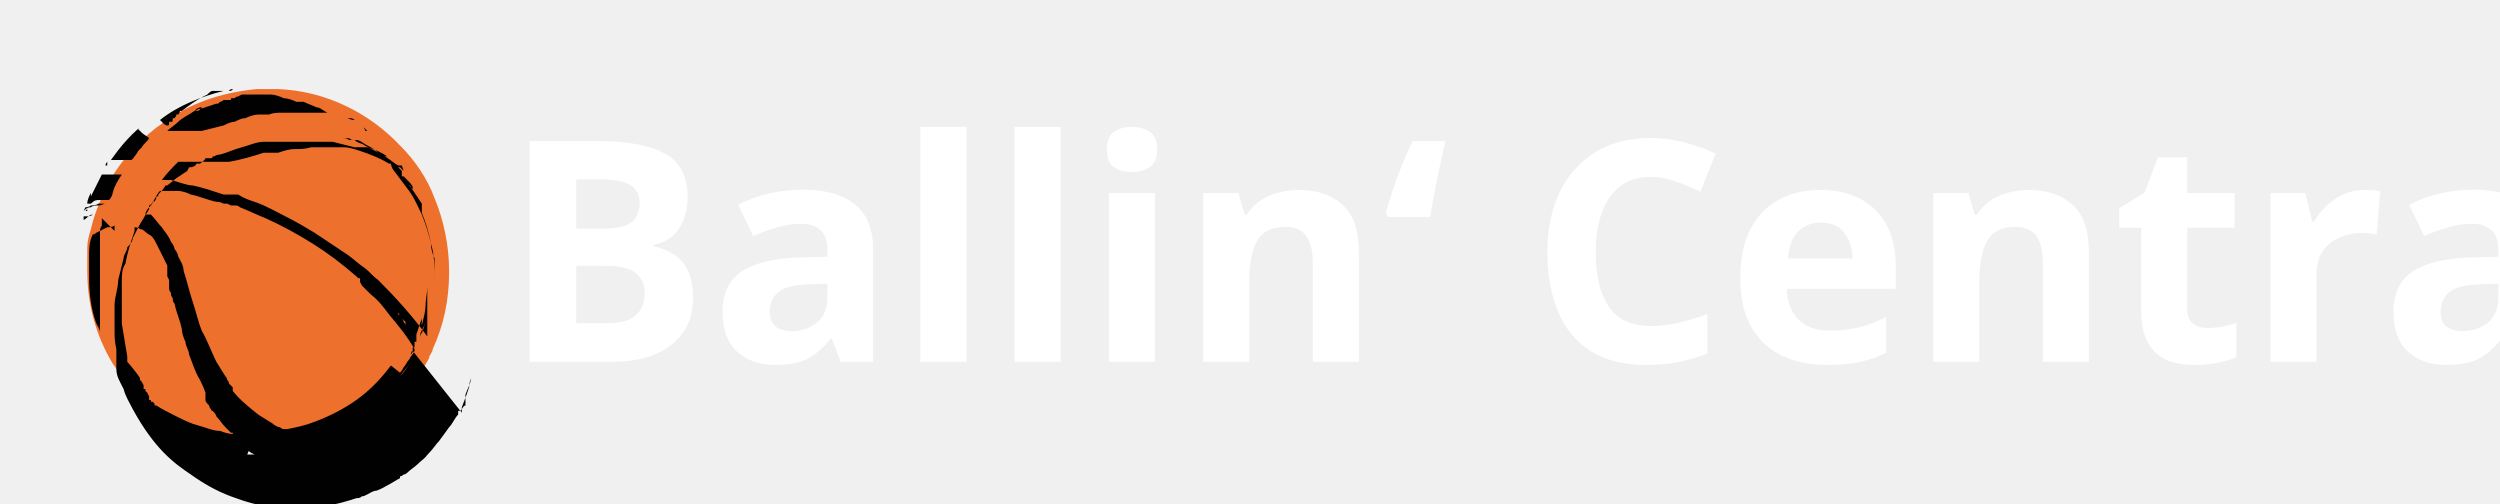
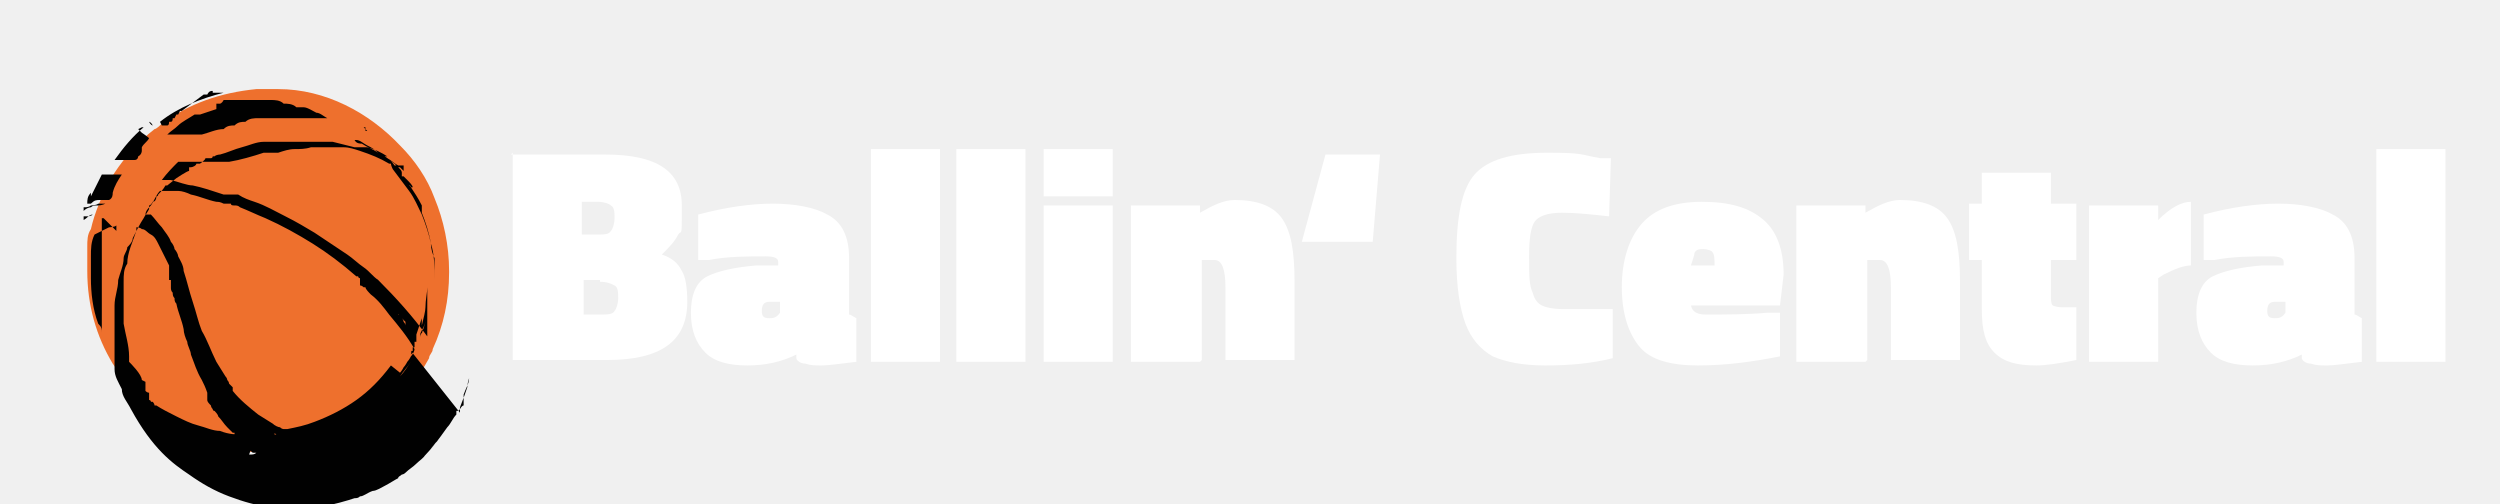
<svg xmlns="http://www.w3.org/2000/svg" version="1.1" viewBox="0 0 137.5 27.7">
  <defs>
    <style>
      .cls-1 {
-         fill: #ee702d;
+         fill: #010101;
      }

      .cls-2 {
        fill: #fff;
-         font-family: TitilliumWeb-Black, 'Titillium Web';
-         font-size: 17px;
-         font-weight: 800;
      }

      .cls-3 {
-         fill: #010101;
+         fill: #ee702d;
+       }
+ 
+       .cls-4 {
+         isolation: isolate;
      }
    </style>
  </defs>
  <g>
    <g id="Ebene_1">
-       <g>
-         <path class="cls-1" d="M24.7,15c0,1.5-.3,2.9-.9,4.2,0,.2-.2.3-.2.5-1.2,2.2-3.1,3.9-5.4,4.7,0,0,0,0,0,0-.4.1-.8.3-1.2.3-.7.2-1.4.2-2.2.2-3.2,0-6.1-1.5-7.9-3.9-.2-.3-.5-.7-.7-1-.9-1.5-1.4-3.2-1.4-5.1s0-.9,0-1.3c0-.3.1-.7.2-1h0c.2-.9.6-1.8,1-2.6,0-.2.2-.3.3-.5.6-.9,1.3-1.7,2.2-2.4.1-.1.3-.2.4-.3,1.5-1.1,3.2-1.7,5.2-1.9.2,0,.4,0,.7,0s.4,0,.5,0c2.6.1,5,1.3,6.7,3.1h0c.8.8,1.5,1.8,1.9,2.9,0,0,0,0,0,0,.5,1.2.8,2.6.8,4Z" />
+       <g id="Ebene_1-2" data-name="Ebene_1">
        <g>
-           <path class="cls-3" d="M23.7,16s0,0,0,0c0,0,0,0,0,0,0,0,0,0,0,0Z" />
-           <path class="cls-3" d="M23.7,16s0,0,0,0c0,0,0,0,0,0h0Z" />
-           <path class="cls-3" d="M23.7,16.2s0,0,0,0c0,0,0,0,0,0,0,0,0,0,0,0,0,0,0,0,0,0Z" />
-           <path class="cls-3" d="M20.5,7.4s0,0,0,0c0,0,0,0,0,0ZM20,7c0,0,.1.1.2.2,0,0,0,0,0,0,0,0,0,0-.1,0,0,0,0,0,0,0ZM19.1,6.5s0,0,0,0c0,0,0,0,.1,0,0,0,0,0,0,0,0,0,0,0,0,0,0,0,0,0,0,0,0,0,0,0,.1,0,0,0,.1,0,.2.1,0,0,0,0,0,0,0,0,0,0,0,0,0,0,0,0,0,0,0,0,0,0-.1,0,0,0,0,0,0,0,0,0,0,0,0,0,0,0,0,0,0,0,0,0,0,0,0,0,0,0,0,0,0,0,0,0,0,0,0,0,0,0,0,0,0,0ZM22.1,17.5s0,0,.2.2c0,0,0,0,0,0,0,0,0,0,0,.1,0,0,0,0,0,.1,0,0,0,0,0,0,0,0,0,0,0,0,0,0,0,0,0,0,0,0,0,0,0,0,0,0,0,0,0,0,0,0,0-.1-.1-.2,0,0,0-.1-.1-.2,0-.1-.1-.2-.2-.2,0,0,0-.1,0-.1,0,0,0,0,0,0ZM8.2,9c0,0-.1,0-.2,0,0,0,0,0,0,0h0s.2,0,.2,0ZM13.1,4.8s0,0,0,0h0c0,0,.1,0,.2,0,0,0,0,0,0,0,0,0,0,0-.1,0,0,0-.1,0-.2,0,0,0-.1,0-.2,0,0,0,0,0,0,0,0,0,0,0,.1,0,0,0,0,0,.1,0ZM12.8,4.9s0,0,0,0c0,0-.2,0-.2.1,0,0,.2,0,.2-.1ZM11.9,5.7h.1c0,0,0,0,.1-.1,0,0,.1,0,.2-.1h.1c0,0,.1,0,.1,0h.2c0-.1,0-.1.1-.1h.1c0,0,.1-.1.2-.1,0,0,0,0,.2-.1,0,0,0,0-.2,0,0,0,0,0,0,0,0,0,0,0,0,0,0,0-.1,0-.2,0,0,0,0,0,0,0,0,0,0,0,0,0,0,0-.1,0-.2,0,0,0,0,0,0,0,0,0,0,0,0,0,0,0-.1,0-.2,0,0,0,0,0,0,0,0,0,0,0,0,0h0c0,0,0,0,0,0,0,0,0,0,0,0,0,0,.1,0,.2,0,0,0,0,0,0,0,0,0,0,0,0,0,0,0,.1,0,.2,0,0,0,0,0,0,0,0,0,0,0,0,0,0,0,.1,0,.2,0,0,0,0,0,0,0,0,0,0,0,0,0,0,0,.1,0,.2,0,0,0,0,0,0,0,0,0,0,0,.1,0,0,0,0,0,0,0,0,0,0,0,0,0,.1,0,.2,0,.4,0,.2,0,.5,0,.7,0h0s0,0,0,0h0s0,0,0,0h0s.2,0,.2,0h.2c.2,0,.5.1.7.2.2,0,.5.1.7.2h0s0,0,0,0h0s.2,0,.2,0h.2c0,0,0,0,0,0h0c.2.1.5.2.7.3.2,0,.4.2.6.3-.1,0-.3,0-.4,0-.3,0-.5,0-.8,0h0s0,0,0,0c0,0-.1,0-.2,0-.1,0-.3,0-.4,0-.3,0-.5,0-.7,0-.2,0-.5,0-.7.1h0s0,0,0,0c0,0-.1,0-.2,0-.1,0-.2,0-.4,0-.2,0-.5.1-.7.2-.2,0-.4.1-.6.2-.2,0-.4.1-.6.2-.4.1-.8.2-1.2.3-.2,0-.4,0-.6,0-.2,0-.4,0-.6,0-.2,0-.5,0-.7,0,0,0,0,0,0,0,.2-.2.4-.3.6-.5.2-.2.6-.4.9-.6,0,0,0,0,.1,0,0,0,0,0,0,0,0,0,0,0,0,0,0,0,.2,0,.2-.1,0,0,0,0,0,0,0,0,0,0,0,0,0,0,0,0,0,0,0,0,.1,0,.1-.1,0,0-.2,0-.3.1h0s0,0,0,0h0s-.1.1-.1.1c0,0,.1,0,.2-.1,0,0,0,0,0,0h.1ZM11.7,5s0,0,0,0c-.1,0-.2.1-.3.2,0,0,0,0,0,0h0s-.2.1-.2.1c-.4.2-.8.5-1.2.8h-.1c0,.1-.1.2-.1.2h-.1c0,.1-.1.2-.1.2h-.1c0,.2,0,.2-.1.2h-.1c0,.2,0,.2-.1.2h0s0,0,0,0c0,0-.1,0-.2-.1,0,0,0,0-.1-.1,0,0,0,0-.1-.1,0,0,0,0,0,0,1-.8,2.3-1.3,3.5-1.6ZM8.2,6.7c0,0,.1.1.2.2,0,0-.1-.1-.2-.2,0,0,0,0,0,0ZM7.6,7.1s0,0,0,0c0,0,.1.1.2.2.1.1.3.2.4.3-.1.2-.3.3-.4.5,0,0,0,0-.1.1,0,0,0,0-.1.1,0,0-.1.2-.2.3,0,0-.1.2-.2.2-.3,0-.7,0-1,0,0,0,0,0,0,0,0,0,0,0-.1,0,.5-.7,1-1.3,1.6-1.8ZM6,8.9c.2,0,.5,0,.7,0,.1,0,.3,0,.4,0,0,0,0,0,0,0,0,0,0,0,0,0-.1,0-.2,0-.4,0-.3,0-.5,0-.8,0,0,0,0,0,0,0ZM5.9,9s0,0,0,0c0,0,0,0,0,0,0,0,0,0,0,0ZM5.9,9.1s0,0,0,0c.2,0,.3,0,.5,0,0,0,0,0,0,0,0,0-.2,0-.5,0,0,0,0,0,0,0,0,0,0,0,0,0,.2,0,.5,0,.7,0-.4,0-.6,0-.8,0,0,0,0-.1.1-.2ZM5.7,9.4s0,0,0,0c0,0,0,0,0,0,0,0,0,0,0,0ZM5,10.8c.2-.4.4-.8.6-1.2.1,0,.3,0,.4,0,.2,0,.5,0,.7,0,0,0,0,0,0,0-.2.3-.4.6-.5,1,0,.1-.1.3-.2.4,0,0-.2,0-.2,0,0,0,.1,0,.2,0,0,0,0,0,0,0,0,0,0,0,0,0-.2,0-.3,0-.5,0-.2,0-.3,0-.5.2,0,0-.1,0-.2,0,0-.2.1-.4.2-.6ZM4.7,11.4c0,0,.2,0,.3-.1.1,0,.3,0,.4-.1.1,0,.3,0,.4,0h0c-.1,0-.2.1-.4.1-.1,0-.3,0-.4.1-.1,0-.2,0-.4.2,0,0,0,0,0,0ZM4.7,11.6s0,0,.1,0c0,0,0,0,0,0,0,0,0,0,0,0,0,0,0,0,0,0,0,0,0,0,0,0,0,0,0,0,0-.1ZM4.6,11.9c0,0,.1,0,.2,0,0,0,.2,0,.3-.1-.2,0-.3.2-.5.3,0,0,0,0,0,0ZM5.6,19.2h0c0-.1,0-.1,0-.1,0,0,0-.2,0-.2,0,0,0,0,0,0,0,0,0,0,0,0,0,0,0,0,0,0,0,0,0,0,0,0,0,0,0,0,0,0,0,0,0,0,0,0,0,0,0,.1,0,.2,0,0,0,0,0,.1h0ZM5.6,12h0c0,0,0,.2,0,.2v.2c0,0-.1.2-.1.2h0c0,0,0,.2,0,.2v.2s0,.2,0,.2h0c0,0,0,.2,0,.2v.2s0,.2,0,.2h0c0,0,0,.2,0,.2v.2s0,.2,0,.2h0c0,0,0,.2,0,.2v.2s0,.2,0,.2h0c0,0,0,.2,0,.2v.2s0,.2,0,.2h0c0,0,0,.2,0,.2,0,.1,0,.2,0,.4v.2c0,0,0,.1,0,.2,0,.5,0,1,0,1.4,0,0,0,.2,0,.3,0-.2-.1-.3-.2-.5-.3-.8-.4-1.7-.4-2.5,0-.2,0-.4,0-.6,0-.2,0-.4,0-.6,0-.4,0-.8.2-1.2,0,0,.1,0,.2-.1.2-.1.4-.2.6-.3.1,0,.3,0,.4-.1h0c0,.1,0,.3,0,.3ZM14,23.9c-.2,0-.4,0-.6,0-.4,0-.8,0-1.3-.2-.4,0-.8-.2-1.2-.3-.4-.1-.8-.3-1.2-.5-.4-.2-.8-.4-1.1-.6h0c0,0,0,0,0,0h-.1c0,0,0-.1,0-.1h0s-.1-.1-.1-.1c0,0,0,0-.1,0h0c0,0,0,0,0-.1h-.1c0-.1,0-.2,0-.2h0c0,0-.1-.2-.1-.2,0,0,0,0-.1-.1h0c0,0,0,0,0-.1h-.1c0-.1,0-.2,0-.2h0c0,0-.1-.2-.1-.2,0,0,0,0-.1-.1h0c0,0,0,0,0-.1-.1-.2-.6-.8-.7-.9,0,0,0,0,0,0,0,0,0-.2,0-.3,0-.2,0,0,0,0-.1-.6-.2-1.2-.3-1.8,0,0,0,0,0-.1,0,0,0,0,0-.1,0,0,0-.2,0-.2,0,0,0-.2,0-.2h0c0-.2,0-.2,0-.2,0,0,0-.2,0-.2,0,0,0-.2,0-.2h0c0-.1,0-.2,0-.2h0c0-.2,0-.2,0-.2v-.2c0,0,0-.2,0-.2,0,0,0,0,0-.1h0c0-.2,0-.2,0-.2h0c0-.4,0-.7.2-1,.1-.6.3-1.2.5-1.8,0,0,0-.1,0-.2,0,0,0,0,0,0,0,0,0,0,0,0h0s0,0,0,0c0,0,.2,0,.3.1.2,0,.3.2.5.3.2.1.3.3.4.5.1.2.2.4.3.6.1.2.2.4.3.6,0,0,0,.1,0,.2,0,0,0,.1,0,.2v.2c0,0,.1.2.1.2h0c0,0,0,.2,0,.2,0,0,0,.1,0,.2,0,.1,0,.2.1.3,0,.1,0,.2.1.3,0,.1,0,.2.1.3.1.5.3.9.4,1.4,0,.2.1.5.2.7,0,.2.2.5.2.7.2.5.3.9.6,1.4.1.2.2.4.3.7h0c0,.1,0,.1,0,.2,0,0,0,.1,0,.2,0,.1.1.2.2.3,0,0,0,.1.1.2,0,0,0,.1.1.1,0,0,.2.2.2.3.2.2.3.4.5.6,0,0,.2.2.3.3h.1c0,.1,0,.2,0,.2h0s0,0,0,0c0,0,.2.2.3.2h.1c0,.1,0,.2,0,.2h0c.2.2.4.3.6.5,0,0,.2.1.2.1-.1,0-.2,0-.4,0ZM15.1,23.8s0,0,0,0c0,0,0,0,0,0,0,0-.1,0-.1,0,0,0,0,0,0,0,0,0,.1,0,.2.1,0,0,.1,0,.2,0,0,0,0,0,0,0,0,0,0,0-.1,0ZM21.5,20.1h0s0,0,0,0h0c-.6.8-1.2,1.4-1.9,1.9-.7.5-1.5.9-2.3,1.2h0c-.5.2-1,.3-1.5.4-.2,0,0,0,0,0,0,0-.1,0-.2,0,0,0-.1,0-.2-.1-.1,0-.3-.1-.4-.2-.3-.2-.5-.3-.8-.5-.5-.4-1-.8-1.4-1.3h0c0-.1,0-.2,0-.2,0,0-.1-.1-.2-.2,0,0,0-.1-.1-.2,0,0,0-.1-.1-.2-.2-.3-.3-.5-.5-.8-.3-.6-.5-1.2-.8-1.7-.2-.5-.3-1-.5-1.6-.2-.6-.3-1.1-.5-1.7,0-.3-.2-.6-.3-.8,0-.1-.1-.3-.2-.4,0-.1-.1-.3-.2-.4-.1-.3-.3-.5-.5-.8-.2-.2-.4-.5-.6-.7,0,0,0,0-.1,0,0,0,0,0,0,0,0,0,0,0,0,0,0,0,0,0-.1,0,0,0,0,0-.1,0,0,0,0,0,0,0,0,0,0,0,0,0,0,0,0,0,0,0,0,0,0,0,0,0,0,0,0,0,0,0,0,0,0,0,0,0,0,0,0,0,0,0,0,0,0,0,0,0,0,0,0,0,0,0,0,0,0,0,0,0,0,0,0,0,0,0,0,0,0,0,0,0,0-.2.2-.4.3-.5.2-.3.3-.6.5-.8h0s0,0,0,0h0s.2,0,.2,0h.2s0,0,0,0h0c0,0,.1,0,.2,0,.1,0,.2,0,.4,0,.2,0,.5.1.7.2.5.1.9.3,1.4.4.1,0,.2,0,.4.1h.2c0,0,.2.1.2.1h0s0,0,0,0c0,0,.1,0,.2,0,.1,0,.2,0,.3.1.5.2.9.4,1.4.6.9.4,1.8.9,2.6,1.4.8.5,1.6,1.1,2.4,1.8,0,0,0,0,.1.1h.1c0,.1,0,.2,0,.2h0c0,0,.1.2.1.2,0,0,0,0,.1.1,0,0,0,0,.1.1,0,0,.2.2.3.3.4.3.7.7,1,1.1.5.6,1,1.2,1.4,1.9,0,0,0,0,0,.1,0,0-.1.2-.2.3,0,0-.1.2-.2.3,0,0-.1.2-.2.3,0,0-.1.2-.2.3h0ZM22.8,18.6s0,0,0,0c0,0,0,0,0,0,0,0,0,0,0,0,0,0,0,0,0,0ZM22.7,19.3c0,0,0,.1-.1.2,0,0,0,0,0,.1,0,0,0,0,0,.1,0,0,0,0,0,.1,0,0,0,0,0,.1-.2.3-.4.6-.6.8h0c.2-.3.4-.5.6-.8,0,0,0,0,0-.1,0,0,0,0,0-.1,0,0,0,0,0-.1,0,0,0,0,0-.1,0,0,0-.2.1-.2v-.2c.1,0,.1,0,.1,0,0,0,0,0,0,0h0c0,0,0-.1,0-.1,0,0,0,0,0,0v-.2c0,0,0,0,.1,0,0,0,0,0,0-.1,0,0,0,0,0-.1,0,0,0,0,0-.1,0,0,0,0,0-.1.1-.3.2-.6.3-.9,0,0,0,0,0,0,0,0,0,0,0,0,0,0,0,0,0-.1,0,0,0,0,0,0,0,0,0,0,0,0,0,0,0-.1,0-.2,0,0,0-.1,0-.2,0,0,0,0,0-.1,0,0,0,0,0,0,0,0,0,.2,0,.2,0,0,0,0,0,0,0,0,0,0,0,0,0,0,0,.1,0,.2,0,0,0,0,0,0,0,0,0,0,0,0,0,0,0,0,0,0,0,0,0,.1,0,.2,0,0,0,.1,0,.2,0,0,0,.1,0,.2,0,.1,0,.2,0,.3,0,0,0,0,0,.1,0,0,0,0,0,.1,0,0,0,0,0,.1,0,0,0,0,0,.1,0,0,0,0,0,0,0,0,0,0,0,0,0,0,0-.1,0-.2,0-.2.2-.5.2-.8,0,0,0-.1,0-.2,0,0,0,0,0,.2,0,.3-.2.5-.3.8,0,0,0,.1,0,.2v.2c0,0,0,0,0,0,0,0,0,0,0,0,0,0,0,0,0,0,0,0,0-.1,0-.2,0,0,0,0,0,0,0,0,0,0,0,0,0,0,0,0,0,0,0-.1,0-.2.1-.3,0,0,0-.1,0-.2,0,0,0-.1,0-.2.1-.4.2-.8.2-1,0,0,0-.1,0-.2,0,0,0,0,0,0,0,0,0,0,0,0,0,0,0-.1,0-.1,0,0,0,0,0-.1,0-.1,0-.2,0-.2,0,0,0,0,0,0,0,0,0,0,0,0,0,0,0,.1,0,.1,0,0,0,.2,0,.2,0,0,0,0,0,0,0,0,0,0,0,0,0,0,0,0,0,.1,0,0,0,.1,0,.2,0-.4.1-.8.1-1.1,0,0,0,0,0-.1,0,0,0,0,0-.1,0,0,0,0,0-.1,0,0,0,0,0-.1,0,0,0-.1,0-.2,0,0,0-.1,0-.2,0,0,0,0,0-.1,0,0,0,0,0,0,0,0,0,0,0,0,0,.1,0,.4,0,1h0c0,0,0,.2,0,.2v.2c0,0,0,.1,0,.2,0,0,0,.1,0,.2v.2s0,0,0,0h0c0,0,0,.2,0,.2h0c0,0,0,0,0,0v.2c0,0,0,.1,0,.2,0,0,0,.1,0,.2v.2c0,0,0,0,0,0h0c0,0,0,.2,0,.2v.2c0,0,0,0,0,0h0c0,0,0,.2,0,.2-.8-1.1-1.7-2.1-2.7-3.1-.3-.2-.5-.5-.8-.7-.3-.2-.6-.5-.9-.7-.6-.4-1.2-.8-1.8-1.2-.5-.3-1-.6-1.6-.9-.6-.3-1.1-.6-1.7-.8-.3-.1-.6-.2-.9-.4,0,0-.1,0-.2,0,0,0,0,0-.1,0,0,0,0,0-.1,0,0,0-.1,0-.2,0,0,0-.1,0-.2,0-.6-.2-1.2-.4-1.7-.5-.3,0-.8-.2-1.2-.3-.2,0-.4,0-.5,0,.3-.4.6-.7.9-1,.1,0,.2,0,.3,0,.2,0,.3,0,.5,0,.2,0,.3,0,.5,0,.2,0,.3,0,.5,0,.2,0,.3,0,.5,0,.2,0,.3,0,.5,0,.6-.1,1.3-.3,1.9-.5h.1s.1,0,.1,0c0,0,.2,0,.2,0,0,0,.2,0,.2,0h.2c.3-.1.6-.2.9-.2.3,0,.6,0,.9-.1.3,0,.6,0,.9,0,.3,0,.6,0,.9,0,.3,0,.6.1.9.2.6.2,1.1.4,1.6.7,0,0,0,0,0,0h.1c0,.1.1.3.1.3.3.4.6.8.9,1.2.3.4.5.9.7,1.3h0c.2.5.4,1.1.5,1.6,0,.3.1.6.2.8,0,.3,0,.6,0,.8,0,0,0,0,0,0,0,0,0,0,0,0,0,0,0,0,0,0,0,0,0,.1,0,.2,0,0,0,.2,0,.2,0,.1,0,.1,0,.1,0,0,0-.1,0-.1,0-.7,0-1.4-.2-2-.1-.6-.3-1.2-.5-1.7h0s0,0,0,0c0,0,0,0,0,0h0c0-.1,0-.1,0-.1,0,0,0,0,0,0,0,0,0,0,0,0,0,0,0,0,0,0,0,0,0,0,0-.1,0,0,0,0,0-.1,0,0,0,0,0,0,0,0,0,0,0,0,0,0,0,0,0-.1,0,0,0,0,0-.1,0,0,0,0,0,0,0,0,0,0,0,0-.2-.3-.4-.6-.6-.9-.2-.2,0-.1,0,0,0,0,.1.1.1.1,0,0,0,0,0-.1,0-.1-.2-.3-.3-.4,0,0-.1-.1-.2-.2h-.1c0-.2,0-.2,0-.2h0c0,0,0-.1,0-.1,0,0,0,0,0,0,0,0,0,0-.1-.1,0,0,0,0,0,0,0,0,0,0,0,0,0,0,0,0,0,0,0,0,0,0,0,0,0,0,0,0,0,0,0,0,0,0,0,0,0,0-.1-.1-.2-.2,0,0,0,0,0,0,0,0,0,0,0,0,0,0,0,0,0,0,0,0,0,0,0,0,0,0,0,0,0,0,0,0,0,0,0,0,0,0,0,0,0,0,0,0,0,0,0,0,0,0,0,0,0,0,0,0,0,0,0,0,0,0,0,0,0,0,0,0,0,0-.1-.1,0,0,0,0,0,0,0,0,0,0,0,0,0,0,0,0,0,0,0,0,0,0,0,0-.2-.2-.5-.4-.9-.6-.3-.2-.6-.3-.9-.5-.1,0-.3-.1-.4-.2-.1,0-.2,0-.3-.1,0,0,0,0-.1,0,0,0,0,0-.1,0,0,0-.1,0-.2,0,0,0,0,0,0,0,0,0,0,0,0,0,0,0,0,0,0,0,0,0,0,0,0,0,.1,0,.3,0,.4.1,0,0,0,0,.1,0,0,0,0,0,.1,0,0,0,0,0,0,0,0,0,0,0,0,0,0,0,0,0,0,0,0,0,0,0,.2,0,.2,0,.4.2.6.3.2.1.4.2.6.4.2.1.4.3.6.4-.2-.2,0,0,.3.2,0,0,.1.1.2.2,0,0,0,0,.1,0,0,0,0,0,0,0,.1.1.2.2.2.2,0,0,0,0-.1-.3,0,0,0,0,0,0,0,0,0,0,0,0,0,0,0,0,0,0,0,0,0,0,0,0,0,0,0,0,0,0,0,0,0,0,0,0,0,0,0,0,0,0,0,0,0,0,0,0,0,0,0,0,0,0,0,0,0,0,0,0,0,0,0,0-.1,0,0,0,0,0-.1,0-.2-.1-.4-.3-.6-.4-.3-.2-.2-.2-.2-.1,0,0,.2,0,.2,0-.3-.2-.7-.4-1.1-.5,0,0,0,0-.1,0,0,0,0,0-.1,0,0,0,0,0-.1,0h0s0,0,0,0c0,0,0,0-.1,0,0,0,0,0-.1,0,0,0,0,0-.1,0,0,0,0,0-.1,0-.4-.1-.8-.2-1.2-.3-.2,0-.4,0-.6,0h-.2c0,0-.1,0-.2,0-.1,0-.2,0-.3,0-.4,0-.8,0-1.2,0-.1,0-.2,0-.3,0-.1,0-.2,0-.3,0-.1,0-.2,0-.3,0,0,0-.1,0-.2,0h-.2c-.4,0-.8.2-1.2.3-.4.1-.8.3-1.2.4,0,0-.2,0-.3.1h-.1c0,0,0,.1-.1.1h-.3c0,.1-.3.3-.3.3,0,0,0,0-.1,0h-.1c0,.1-.2.2-.3.2h-.1c0,0-.1.2-.1.2,0,0-.6.4-.6.4l-.5.4h-.1c-.1.2-.3.4-.4.5h0c0,0,0,0,0,.1h-.1c0,.2-.1.3-.2.3,0,0-.1.2-.2.2,0,0,0,0,0,.1h0c0,0,0,.1,0,.1-.1.2-.2.3-.3.5-.2.3-.4.7-.6,1.1,0,.2-.2.4-.3.5,0,.2-.2.4-.2.6-.1.4-.2.8-.3,1.2h0c0,.5-.2.9-.2,1.4,0,.2,0,.5,0,.7,0,.1,0,.2,0,.3,0,.1,0,.2,0,.3,0,.4,0,.7.1,1.1,0,0,0,.2,0,.3,0,0,0,.2,0,.3,0,0,0,0,0,.1,0,0,0,0,0,.1h0c0,0,0,.1,0,.1h0c0,0,0,.1,0,.2,0,.4.2.7.4,1.1.1.4.3.7.5,1.1,1.2,2.2,2.3,3,3.2,3.6.7.5,1.4.9,2.2,1.2.8.3,1.5.5,2.3.6.4,0,.8,0,1.2,0,.4,0,.8,0,1.2,0,1-.1,1.9-.4,2.2-.5.1,0,.2,0,.3-.1,0,0,0,0,0,0,.2,0,.4-.2.7-.3.2,0,.5-.2.7-.3.2-.1.5-.3.7-.4h0c0,0,0,0,0-.1,0,0,0,0,0,0h0s0,0,0,0c0,0,.1,0,.2-.1,0,0,.1,0,.2-.1.2-.2.4-.3.6-.5.2-.2.4-.3.5-.5.3-.3.5-.6.7-.8-.4.5-.8.9-1.2,1.3.7-.6,1.2-1.3,1.7-2,.2-.2.3-.5.5-.7v-.2c.2,0,.2-.1.2-.2,0,0,0,0,0,0h0c.2-.5.3-.8.4-1.1,0,0,0,0,0,0,0,0,0-.2.1-.5,0,.3-.2.6-.3.9,0,0,0,0,0,.1,0,0,0,0,0,.1,0,0,0,0,0,.1,0,0,0,0,0,.1,0,0,0,0,0,0v.2c-.1,0-.2.2-.2.2,0,0,0,0,0,0v.2Z" />
+           <path class="cls-3" d="M24.7,15c0,1.5-.3,2.9-.9,4.2,0,.2-.2.3-.2.5-1.2,2.2-3.1,3.9-5.4,4.7h0c-.4.1-.8.3-1.2.3-.7.2-1.4.2-2.2.2-3.2,0-6.1-1.5-7.9-3.9-.2-.3-.5-.7-.7-1-.9-1.5-1.4-3.2-1.4-5.1s0-.9,0-1.3,0-.7.2-1h0c.2-.9.6-1.8,1-2.6,0-.2.2-.3.3-.5.6-.9,1.3-1.7,2.2-2.4.1,0,.3-.2.4-.3,1.5-1.1,3.2-1.7,5.2-1.9h1.2c2.6,0,5,1.3,6.7,3.1h0c.8.8,1.5,1.8,1.9,2.9h0c.5,1.2.8,2.6.8,4h0Z" />
+           <g>
+             <path class="cls-1" d="M23.7,16h0Z" />
+             <path class="cls-1" d="M23.7,16h0Z" />
+             <path class="cls-1" d="M23.7,16.2h0Z" />
+             <path class="cls-1" d="M20.5,7.4h0ZM20,7l.2.2h-.1v-.2ZM19.1,6.5h.2s.1,0,.2,0h-.4ZM22.1,17.5l.2.2h0v.2h0s0-.1-.1-.2c0,0,0-.1-.1-.2,0-.1-.1-.2-.2-.2h0c0-.1.2.2.2.2ZM8.2,9h-.2.2ZM13.1,4.8h.2-.5.3ZM12.8,4.9h0s-.2,0-.2,0c0,0,.2,0,.2,0ZM11.9,5.7h.2c0,0,.1,0,.2-.2h.4q0,0,.1,0h.1s.1,0,.2,0h.2q0,0-.2,0h-.6,2.4c.2,0,.5,0,.7.2.2,0,.5,0,.7.2h.4c.2,0,.5.2.7.3.2,0,.4.2.6.3h-2.5c-.2,0-.5,0-.7,0h-.6c-.2,0-.5,0-.7.2-.2,0-.4,0-.6.2-.2,0-.4,0-.6.2-.4,0-.8.2-1.2.3h-1.9c.2-.2.4-.3.6-.5.2-.2.6-.4.9-.6h.1s.2,0,.2,0h0s.1,0,.1,0c0,0-.2,0-.3,0h-.1c0,0,.1,0,.2,0h.1l.9-.3ZM11.7,5h0c-.1,0-.2,0-.3.2h-.2c-.4.3-.8.6-1.2.9h-.1c0,0-.1.2-.1.2h-.1c0,0-.1.2-.1.2h-.1q0,.2-.1.2h-.1q0,.2-.1.2h0s-.1,0-.2,0h-.1q0,0-.1-.2h0c1-.8,2.3-1.3,3.5-1.6h-.6ZM8.2,6.7s.1,0,.2.2c0,0-.1,0-.2-.2h0ZM7.6,7.1h0l.2.2c0,0,.3.2.4.3-.1.2-.3.3-.4.5h0q0,.1,0,.2s0,.2-.2.3c0,0,0,.2-.2.2h-1.1c.5-.7,1-1.3,1.6-1.8h-.1ZM6,8.9h1.1-1.2.1ZM5.9,9h0ZM5.9,9.1h.5-.5.7-.8s0-.1,0-.2v.2ZM5.7,9.4h0ZM5,10.8l.6-1.2h1.1c-.2.3-.4.6-.5,1,0,.1,0,.3-.2.4h-.2.2-.5c-.2,0-.3,0-.5.2h-.2c0-.2,0-.4.2-.6v.2ZM4.7,11.4s.2,0,.3-.1c0,0,.3,0,.4-.1h.4c0,0-.2.1-.4.1s-.3,0-.4.1c0,0-.2,0-.4.2h0v-.2ZM4.7,11.6h0c0-.1,0,0,0,0ZM4.6,11.9h.2s.2,0,.3-.1c-.2,0-.3.2-.5.3h0v-.2ZM5.6,19.2h0v-.3h0v.2h0ZM5.6,12h0v.6h0v.6h0v.6h0v.6h0v.6h0v.6h0v2.7c0-.2,0-.3-.2-.5-.3-.8-.4-1.7-.4-2.5v-1.2c0-.4,0-.8.2-1.2,0,0,0,0,.2-.1.2-.1.4-.2.6-.3,0,0,.3,0,.4-.1h0v.3l-.7-.7ZM14,23.9h-.6c-.4,0-.8,0-1.3-.2-.4,0-.8-.2-1.2-.3-.4-.1-.8-.3-1.2-.5s-.8-.4-1.1-.6h-.1c0-.1-.1-.2-.1-.2h-.1c0-.1-.1-.1-.1-.1v-.2h0v-.2q-.1,0-.2-.1h0c0-.1,0-.1,0-.1v-.2h0v-.2q0,0-.2-.1h0c0-.3-.6-.9-.7-1h0v-.3c0-.2,0,0,0,0,0-.6-.2-1.2-.3-1.8h0v-.6h0v-.6h0v-.2h0v-.6h0v-.3h0c0-.4,0-.7.2-1,0-.6.3-1.2.5-1.8v-.2h0s.2,0,.3.1c.2,0,.3.2.5.3s.3.3.4.5c.1.2.2.4.3.6.1.2.2.4.3.6v.8h.1v.4c0,.1,0,.2.1.3,0,.1,0,.2.1.3,0,.1,0,.2.1.3.1.5.3.9.4,1.4,0,.2.1.5.2.7,0,.2.2.5.2.7.2.5.3.9.6,1.4.1.2.2.4.3.7h0v.4c0,.1.1.2.2.3,0,0,0,.1.1.2,0,0,0,.1.1.1,0,0,.2.2.2.3.2.2.3.4.5.6,0,0,.2.2.3.3h.1v.2h0s.2.2.3.2h.1v.2h0c.2.2.4.3.6.5h.2c-.1.1-.2.1-.4.1l.4-1.1ZM15.1,23.8h-.1s.1,0,.2.1h.2-.3ZM21.5,20.1h0c-.6.8-1.2,1.4-1.9,1.9-.7.5-1.5.9-2.3,1.2h0c-.5.2-1,.3-1.5.4-.2,0,0,0,0,0h-.2s-.1,0-.2-.1c-.1,0-.3-.1-.4-.2-.3-.2-.5-.3-.8-.5-.5-.4-1-.8-1.4-1.3h0v-.2s-.1-.1-.2-.2c0,0,0-.1-.1-.2,0,0,0-.1-.1-.2-.2-.3-.3-.5-.5-.8-.3-.6-.5-1.2-.8-1.7-.2-.5-.3-1-.5-1.6s-.3-1.1-.5-1.7c0-.3-.2-.6-.3-.8,0-.1-.1-.3-.2-.4,0-.1-.1-.3-.2-.4-.1-.3-.3-.5-.5-.8-.2-.2-.4-.5-.6-.7h-.3c0-.2.2-.4.3-.5.2-.3.3-.6.5-.8h1c.2,0,.5.1.7.2.5.1.9.3,1.4.4.1,0,.2,0,.4.1h.4c0,.1.1.1.2.1s.2,0,.3.1c.5.2.9.4,1.4.6.9.4,1.8.9,2.6,1.4s1.6,1.1,2.4,1.8h.1c0,.1.1.1.1.1v.2h0v.2q.1,0,.2.1h.1c0,.1.2.3.3.4.4.3.7.7,1,1.1.5.6,1,1.2,1.4,1.9h0c0,.1-.1.3-.2.4,0,0-.1.2-.2.3,0,0-.1.2-.2.3,0,0-.1.2-.2.3h0l-.5-.4ZM22.8,18.6h0ZM22.7,19.3s0,.1-.1.2h0v.2h0v.2c-.2.3-.4.6-.6.8h0c.2-.3.4-.5.6-.8h0v-.2h0v-.2s0-.2.1-.2v-.2h.1v-.3h.1v-.2h0v-.2c.1-.3.2-.6.3-.9h0v-.5h0c0-.1,0,.1,0,.1h0v.2h0v.9h0v.2h0v.2h0v-.2c0-.2.2-.5.2-.8v-.2.2c0,.3-.2.5-.3.8v.4h0v-.2h0c0-.1,0-.2.1-.3v-.4c.1-.4.2-.8.2-1v-.2h0v-.4h0v.3h0v.3c0-.4.1-.8.1-1.1h0v-.2h0v-.6h0v.9h0v1h0v.2h0v.8h0v.4h0v.2c-.8-1.1-1.7-2.1-2.7-3.1-.3-.2-.5-.5-.8-.7s-.6-.5-.9-.7c-.6-.4-1.2-.8-1.8-1.2-.5-.3-1-.6-1.6-.9-.6-.3-1.1-.6-1.7-.8-.3-.1-.6-.2-.9-.4h-.8c-.6-.2-1.2-.4-1.7-.5-.3,0-.8-.2-1.2-.3h-.5c.3-.4.6-.7.9-1h2.8c.6-.1,1.3-.3,1.9-.5h.8c.3-.1.6-.2.9-.2s.6,0,.9-.1h1.8c.3,0,.6.1.9.2.6.2,1.1.4,1.6.7h.1c0,.1.1.3.1.3.3.4.6.8.9,1.2s.5.9.7,1.3h0c.2.5.4,1.1.5,1.6,0,.3.1.6.2.8v.8h0v.4h0c0,.1,0,0,0,0,0-.7,0-1.4-.2-2-.1-.6-.3-1.2-.5-1.7h0v-.2h0v-.2h0c-.2-.4-.4-.7-.6-1-.2-.2,0-.1,0,0h.1q0,.1,0,0c0-.1-.2-.3-.3-.4,0,0-.1-.1-.2-.2h-.1v-.2h0q0-.1-.1-.2h0s-.1-.1-.2-.2h-.1c-.2-.3-.5-.5-.9-.7-.3-.2-.6-.3-.9-.5-.1,0-.3,0-.4-.2-.1,0-.2,0-.3,0h-.4c.1,0,.3,0,.4,0h.4c.2,0,.4.2.6.3s.4.2.6.4c.2.1.4.3.6.4-.2-.2,0,0,.3.2,0,0,.1.1.2.2h.1c.1.1.2.2.2.2v-.3h-.3c-.2-.1-.4-.3-.6-.4-.3-.2-.2-.2-.2-.1h.2c-.3-.2-.7-.4-1.1-.5h-.7c-.4-.1-.8-.2-1.2-.3h-3.8c-.4,0-.8.2-1.2.3s-.8.3-1.2.4c0,0-.2,0-.3.1h-.1s0,.1-.1.1h-.3c0,.1-.3.3-.3.3h-.2c0,.1-.2.2-.3.2h-.1v.2c-.1,0-.7.4-.7.4l-.5.4h-.1c-.1.2-.3.4-.4.5h0c0,.1-.1.1-.1.1,0,.2-.1.3-.2.3,0,0-.1.2-.2.2h0v.2c-.1.2-.2.3-.3.5-.2.3-.4.7-.6,1.1,0,.2-.2.4-.3.5,0,.2-.2.4-.2.6,0,.4-.2.8-.3,1.2h0c0,.5-.2.9-.2,1.4v1.3c0,.4,0,.7,0,1.1v.6h0v.2h0v.3c0,.4.2.7.4,1.1,0,.4.3.7.5,1.1,1.2,2.2,2.3,3,3.2,3.6.7.5,1.4.9,2.2,1.2.8.3,1.5.5,2.3.6h2.4c1-.1,1.9-.4,2.2-.5.1,0,.2,0,.3-.1h0c.2,0,.4-.2.7-.3.2,0,.5-.2.7-.3.2-.1.5-.3.7-.4h0c0-.1.1-.1.2-.2,0,0,.1,0,.2-.1.2-.2.4-.3.6-.5s.4-.3.5-.5c.3-.3.5-.6.7-.8-.4.5-.8.9-1.2,1.3.7-.6,1.2-1.3,1.7-2,.2-.2.3-.5.5-.7v-.2c.2,0,.2-.1.2-.2h0c.2-.5.3-.8.4-1.1h0s0-.2.1-.5c0,.3-.2.6-.3.9h0v.2h0v.2h0v.2c-.1,0-.2.2-.2.2h0v.2l-2.7-3.4Z" />
+           </g>
+         </g>
+         <g class="cls-4">
+           <g class="cls-4">
+             <path class="cls-2" d="M28.1,8.5h5.2c2.8,0,4.2.9,4.2,2.8s0,1.3-.2,1.6c-.2.4-.5.7-.9,1.1.6.2.9.5,1.1.9.2.3.3.9.3,1.7,0,2.2-1.5,3.2-4.4,3.2h-5.2v-11.4ZM32.9,11.1h-.9v1.8h.9c.3,0,.6,0,.7-.2.1-.1.2-.4.2-.7s0-.6-.2-.7c-.1-.1-.4-.2-.7-.2ZM33,15.4h-.9v1.9h.9c.4,0,.7,0,.8-.2.1-.1.2-.4.2-.7s0-.6-.2-.7-.4-.2-.8-.2Z" />
+             <path class="cls-2" d="M46.7,14.1v3.2c.1,0,.2.1.4.2v2.4c-.9.1-1.5.2-1.9.2s-.6,0-.9-.1c-.3,0-.5-.2-.5-.3v-.2c-.8.4-1.7.6-2.7.6s-1.8-.2-2.3-.7c-.5-.5-.8-1.2-.8-2.2s.3-1.7.9-2c.6-.3,1.5-.5,2.7-.6h1.2v-.2c0-.2-.2-.3-.7-.3-1,0-2.1,0-3.1.2h-.6c0,0,0-2.5,0-2.5,1.5-.4,2.9-.6,4.1-.6s2.3.2,3,.6c.8.4,1.2,1.2,1.2,2.4ZM42.3,17.5c.2,0,.4,0,.6-.3v-.6h-.6c-.3,0-.4.2-.4.5s.1.4.4.4Z" />
+             <path class="cls-2" d="M47.9,19.9v-11.7h3.8v11.7h-3.8Z" />
+             <path class="cls-2" d="M52.6,19.9v-11.7h3.8v11.7h-3.8Z" />
+             <path class="cls-2" d="M57.4,10.8v-2.6h3.8v2.6h-3.8ZM57.4,19.9v-8.6h3.8v8.6h-3.8Z" />
+             <path class="cls-2" d="M66,19.9h-3.8v-8.6h3.8v.4c.7-.4,1.3-.7,1.9-.7,1.2,0,2.1.3,2.6,1,.5.7.7,1.8.7,3.5v4.3h-3.8v-4c0-1-.2-1.5-.6-1.5h-.7v5.5Z" />
+             <path class="cls-2" d="M75.9,8.5l-.4,4.8h-3.9l1.3-4.8h3Z" />
+             <path class="cls-2" d="M88.7,19.7c-1.2.3-2.4.4-3.7.4s-2.2-.2-2.9-.5c-.7-.4-1.2-1-1.5-1.8-.3-.8-.5-2-.5-3.6,0-2.3.3-3.8,1-4.6s2-1.2,4-1.2,1.8.1,2.9.3h.6c0,.1-.1,3.2-.1,3.2-.9-.1-1.8-.2-2.6-.2s-1.3.2-1.5.5c-.2.3-.3.9-.3,1.9s0,1.6.2,2c.1.4.3.6.5.7.2.1.6.2,1.2.2h2.7c0-.1,0,2.9,0,2.9Z" />
+             <path class="cls-2" d="M93,16.7c0,.4.3.6.8.6,1.1,0,2.3,0,3.4-.1h.7c0,0,0,2.4,0,2.4-1.5.3-3,.5-4.5.5s-2.6-.3-3.2-1-1-1.8-1-3.3.4-2.7,1.1-3.5c.7-.8,1.8-1.2,3.3-1.2s2.6.3,3.4,1c.7.6,1.1,1.6,1.1,3l-.2,1.7h-4.9ZM94.3,14.6c0-.3,0-.6-.1-.7,0-.1-.3-.2-.5-.2s-.4,0-.5.2c0,.1-.1.4-.2.7h1.3Z" />
+             <path class="cls-2" d="M102.6,19.9h-3.8v-8.6h3.8v.4c.7-.4,1.3-.7,1.9-.7,1.2,0,2.1.3,2.6,1,.5.7.7,1.8.7,3.5v4.3h-3.8v-4c0-1-.2-1.5-.6-1.5h-.7v5.5Z" />
+             <path class="cls-2" d="M112.8,14.4v1.8c0,.3,0,.5.1.6,0,0,.2.1.5.1h.8s0,2.9,0,2.9c-1,.2-1.7.3-2.2.3-1.1,0-1.8-.2-2.3-.7s-.7-1.2-.7-2.4v-2.7h-.7v-3.1h.7v-1.7h3.8v1.7h1.4v3.1h-1.4Z" />
+             <path class="cls-2" d="M118.7,19.9h-3.8v-8.6h3.8v.8c.7-.7,1.3-1,1.8-1v3.5c-.4,0-.9.2-1.5.5l-.3.2v4.7Z" />
+             <path class="cls-2" d="M129.5,14.1v3.2c.1,0,.2.1.4.2v2.4c-.9.1-1.5.2-1.9.2s-.6,0-.9-.1c-.3,0-.5-.2-.5-.3v-.2c-.8.4-1.7.6-2.7.6s-1.8-.2-2.3-.7c-.5-.5-.8-1.2-.8-2.2s.3-1.7.9-2c.6-.3,1.5-.5,2.7-.6h1.2v-.2c0-.2-.2-.3-.7-.3-1,0-2.1,0-3.1.2h-.6c0,0,0-2.5,0-2.5,1.5-.4,2.9-.6,4.1-.6s2.3.2,3,.6c.8.4,1.2,1.2,1.2,2.4ZM125.1,17.5c.2,0,.4,0,.6-.3v-.6h-.6c-.3,0-.4.2-.4.5s.1.4.4.4Z" />
+             <path class="cls-2" d="M130.7,19.9v-11.7h3.8v11.7h-3.8Z" />
+           </g>
        </g>
      </g>
-       <text class="cls-2" transform="translate(27.6 19.9)">
-         <tspan x="0" y="0">Ballin‘ Central</tspan>
-       </text>
    </g>
  </g>
</svg>
